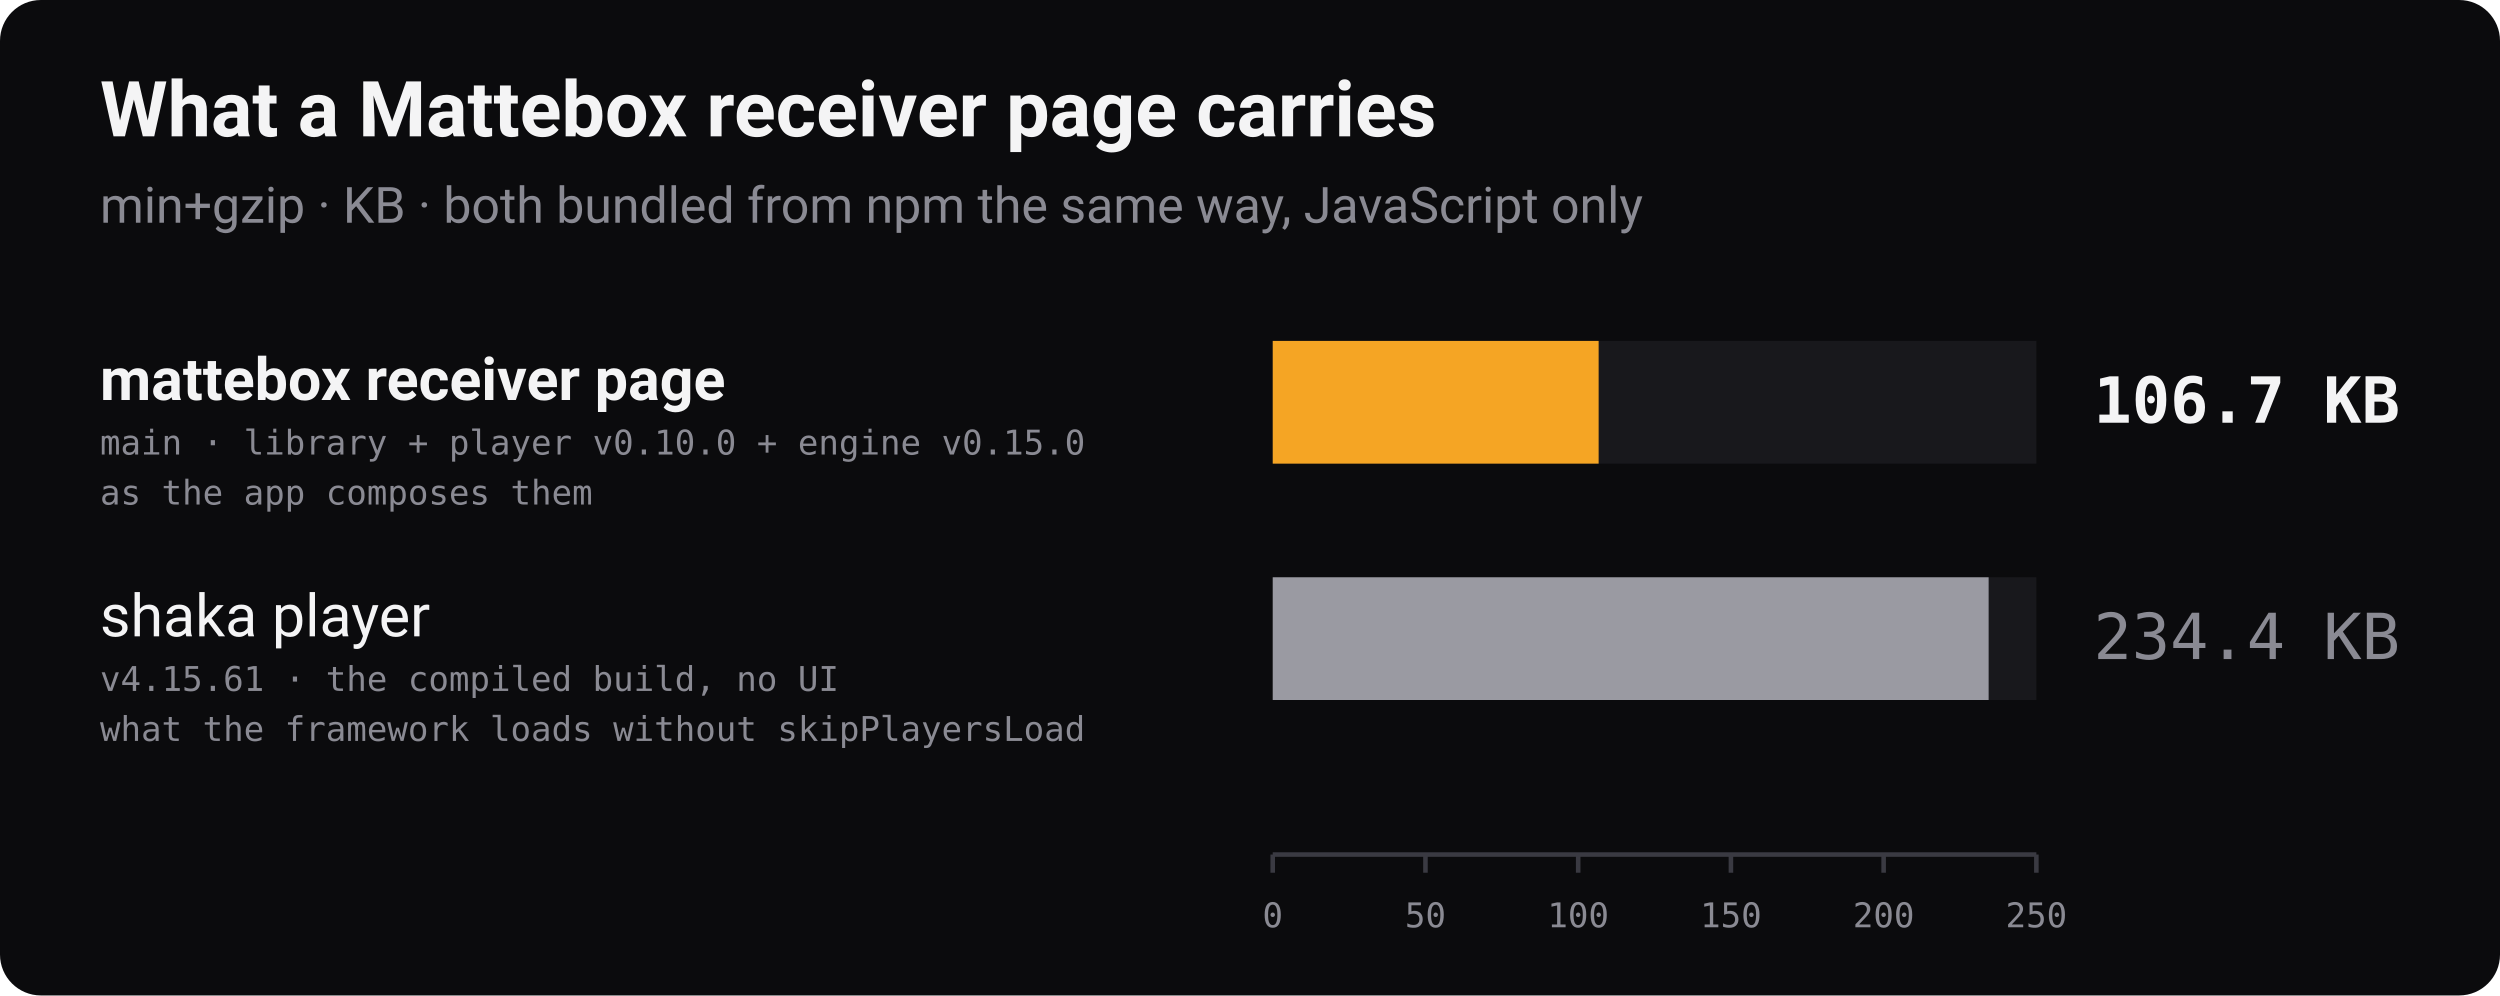
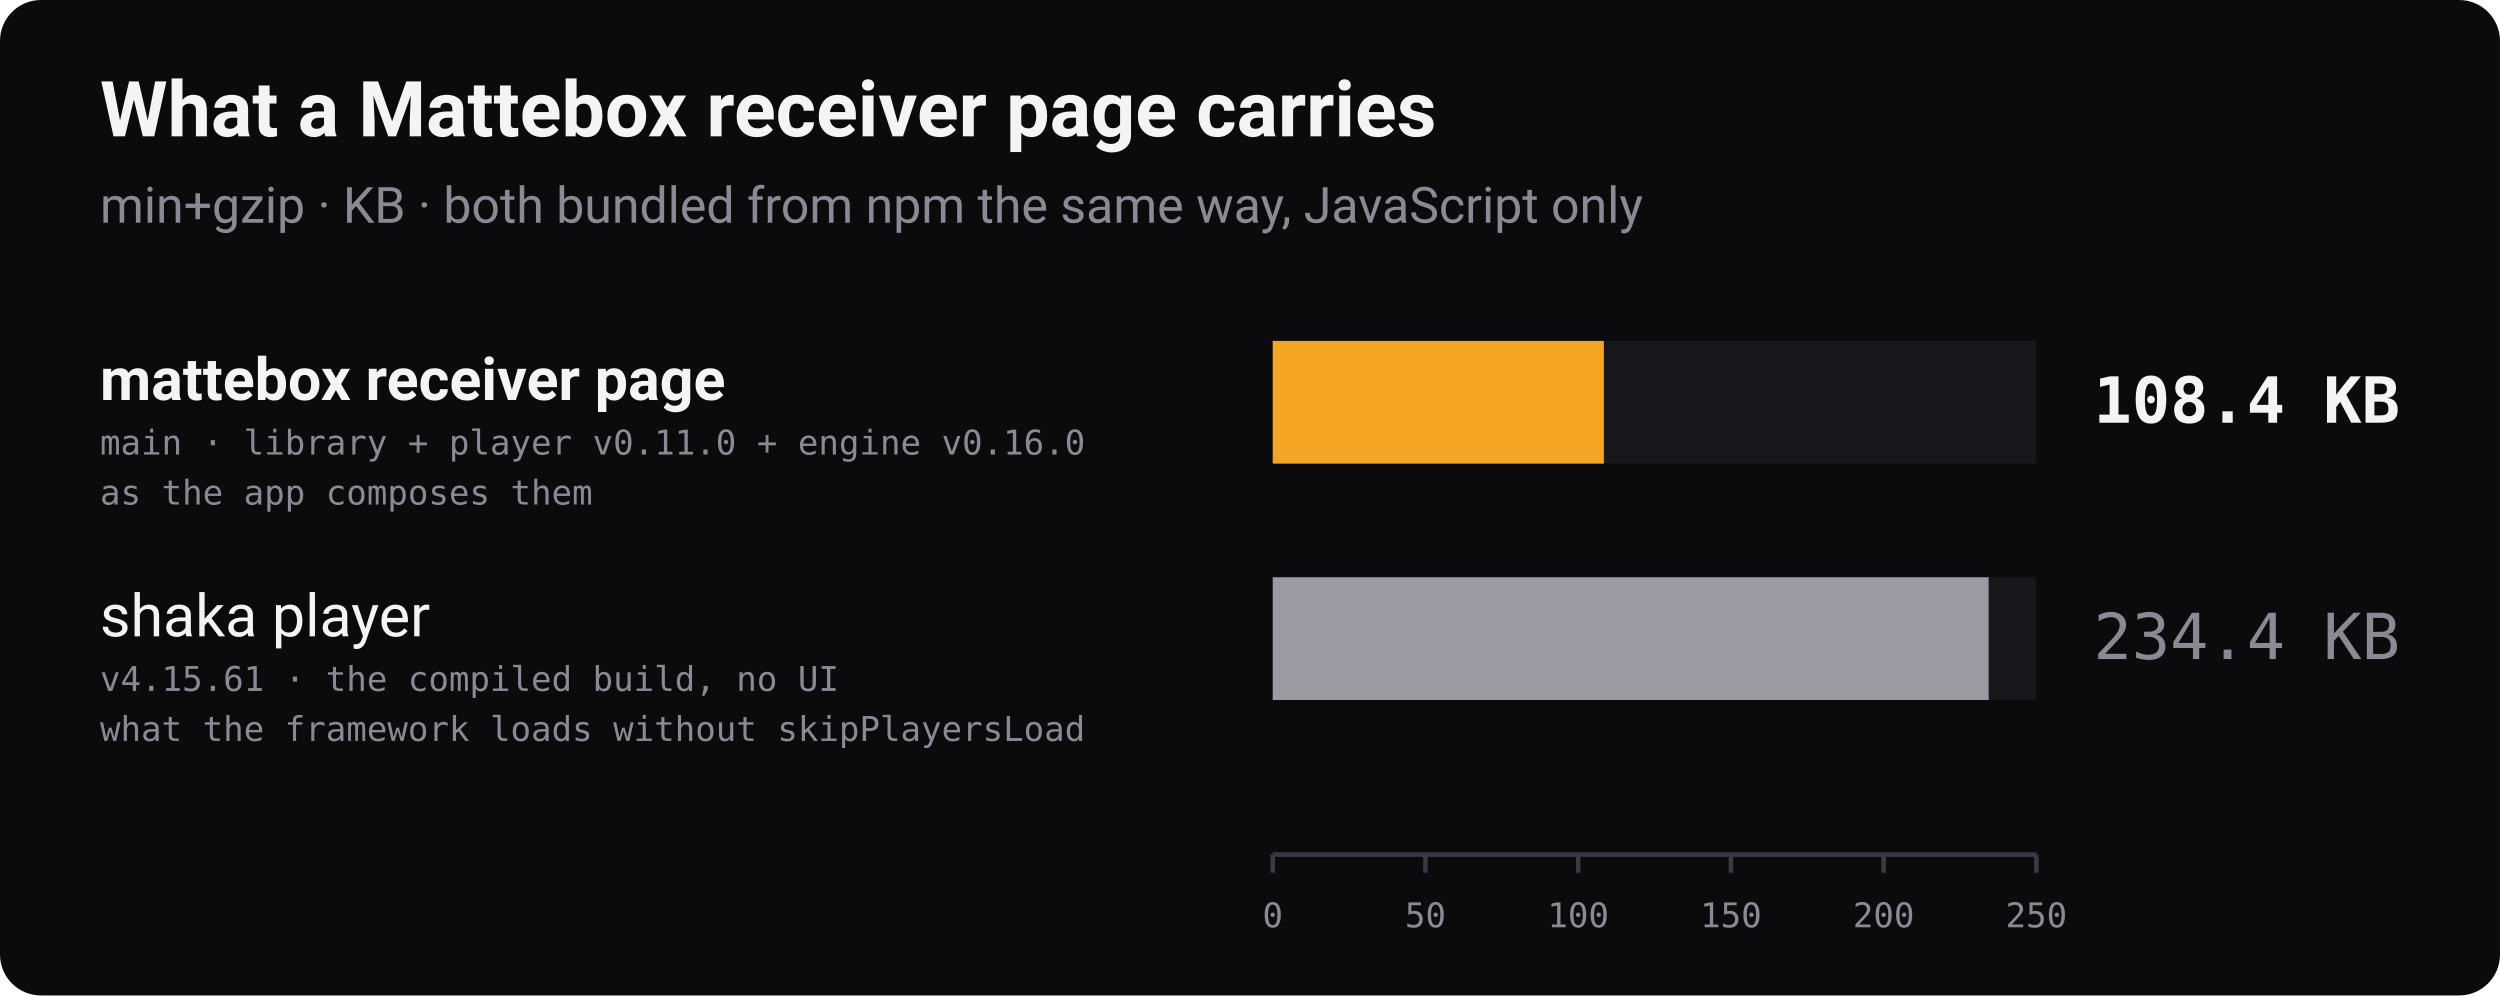
<svg xmlns="http://www.w3.org/2000/svg" width="1100" height="438" viewBox="0 0 1100 438" role="img" aria-label="JavaScript size of a Mattebox Cast receiver page against Shaka Player, min+gzip">
  <rect width="1100" height="438" rx="18" fill="#0b0b0d" />
  <text x="44" y="60" font-family="-apple-system, 'Segoe UI', Roboto, Helvetica, Arial, sans-serif" font-size="34" font-weight="700" fill="#f4f4f5">What a Mattebox receiver page carries</text>
  <text x="44" y="98" font-family="-apple-system, 'Segoe UI', Roboto, Helvetica, Arial, sans-serif" font-size="22" fill="#8a8a93">min+gzip · KB · both bundled from npm the same way, JavaScript only</text>
  <text x="44" y="176" font-family="-apple-system, 'Segoe UI', Roboto, Helvetica, Arial, sans-serif" font-size="26" font-weight="700" fill="#f4f4f5">mattebox receiver page</text>
-   <text x="44" y="200" font-family="ui-monospace, 'SF Mono', Menlo, Consolas, monospace" font-size="15" fill="#8a8a93">main · library + player v0.10.0 + engine v0.15.0</text>
+   <text x="44" y="200" font-family="ui-monospace, 'SF Mono', Menlo, Consolas, monospace" font-size="15" fill="#8a8a93">main · library + player v0.11.0 + engine v0.16.0</text>
  <text x="44" y="222" font-family="ui-monospace, 'SF Mono', Menlo, Consolas, monospace" font-size="15" fill="#8a8a93">as the app composes them</text>
  <rect x="560" y="150" width="336" height="54" fill="#18181c" />
-   <rect x="560" y="150" width="143.4" height="54" fill="#f5a524" />
-   <text x="1056" y="186" text-anchor="end" font-family="ui-monospace, 'SF Mono', Menlo, Consolas, monospace" font-size="28" font-weight="700" fill="#f4f4f5">106.7 KB</text>
+   <rect x="560" y="150" width="145.7" height="54" fill="#f5a524" />
+   <text x="1056" y="186" text-anchor="end" font-family="ui-monospace, 'SF Mono', Menlo, Consolas, monospace" font-size="28" font-weight="700" fill="#f4f4f5">108.4 KB</text>
  <text x="44" y="280" font-family="-apple-system, 'Segoe UI', Roboto, Helvetica, Arial, sans-serif" font-size="26" font-weight="400" fill="#f4f4f5">shaka player</text>
  <text x="44" y="304" font-family="ui-monospace, 'SF Mono', Menlo, Consolas, monospace" font-size="15" fill="#8a8a93">v4.15.61 · the compiled build, no UI</text>
  <text x="44" y="326" font-family="ui-monospace, 'SF Mono', Menlo, Consolas, monospace" font-size="15" fill="#8a8a93">what the framework loads without skipPlayersLoad</text>
  <rect x="560" y="254" width="336" height="54" fill="#18181c" />
  <rect x="560" y="254" width="315.0" height="54" fill="#9a9aa2" />
  <text x="1056" y="290" text-anchor="end" font-family="ui-monospace, 'SF Mono', Menlo, Consolas, monospace" font-size="28" font-weight="400" fill="#8a8a93">234.4 KB</text>
  <line x1="560" y1="376" x2="896" y2="376" stroke="#3a3a42" stroke-width="2" />
  <line x1="560.0" y1="376" x2="560.0" y2="384" stroke="#3a3a42" stroke-width="2" />
  <text x="560.0" y="408" text-anchor="middle" font-family="ui-monospace, 'SF Mono', Menlo, Consolas, monospace" font-size="15" fill="#8a8a93">0</text>
  <line x1="627.2" y1="376" x2="627.2" y2="384" stroke="#3a3a42" stroke-width="2" />
  <text x="627.2" y="408" text-anchor="middle" font-family="ui-monospace, 'SF Mono', Menlo, Consolas, monospace" font-size="15" fill="#8a8a93">50</text>
  <line x1="694.4" y1="376" x2="694.4" y2="384" stroke="#3a3a42" stroke-width="2" />
  <text x="694.4" y="408" text-anchor="middle" font-family="ui-monospace, 'SF Mono', Menlo, Consolas, monospace" font-size="15" fill="#8a8a93">100</text>
  <line x1="761.6" y1="376" x2="761.6" y2="384" stroke="#3a3a42" stroke-width="2" />
  <text x="761.6" y="408" text-anchor="middle" font-family="ui-monospace, 'SF Mono', Menlo, Consolas, monospace" font-size="15" fill="#8a8a93">150</text>
  <line x1="828.8" y1="376" x2="828.8" y2="384" stroke="#3a3a42" stroke-width="2" />
  <text x="828.8" y="408" text-anchor="middle" font-family="ui-monospace, 'SF Mono', Menlo, Consolas, monospace" font-size="15" fill="#8a8a93">200</text>
  <line x1="896.0" y1="376" x2="896.0" y2="384" stroke="#3a3a42" stroke-width="2" />
  <text x="896.0" y="408" text-anchor="middle" font-family="ui-monospace, 'SF Mono', Menlo, Consolas, monospace" font-size="15" fill="#8a8a93">250</text>
</svg>
